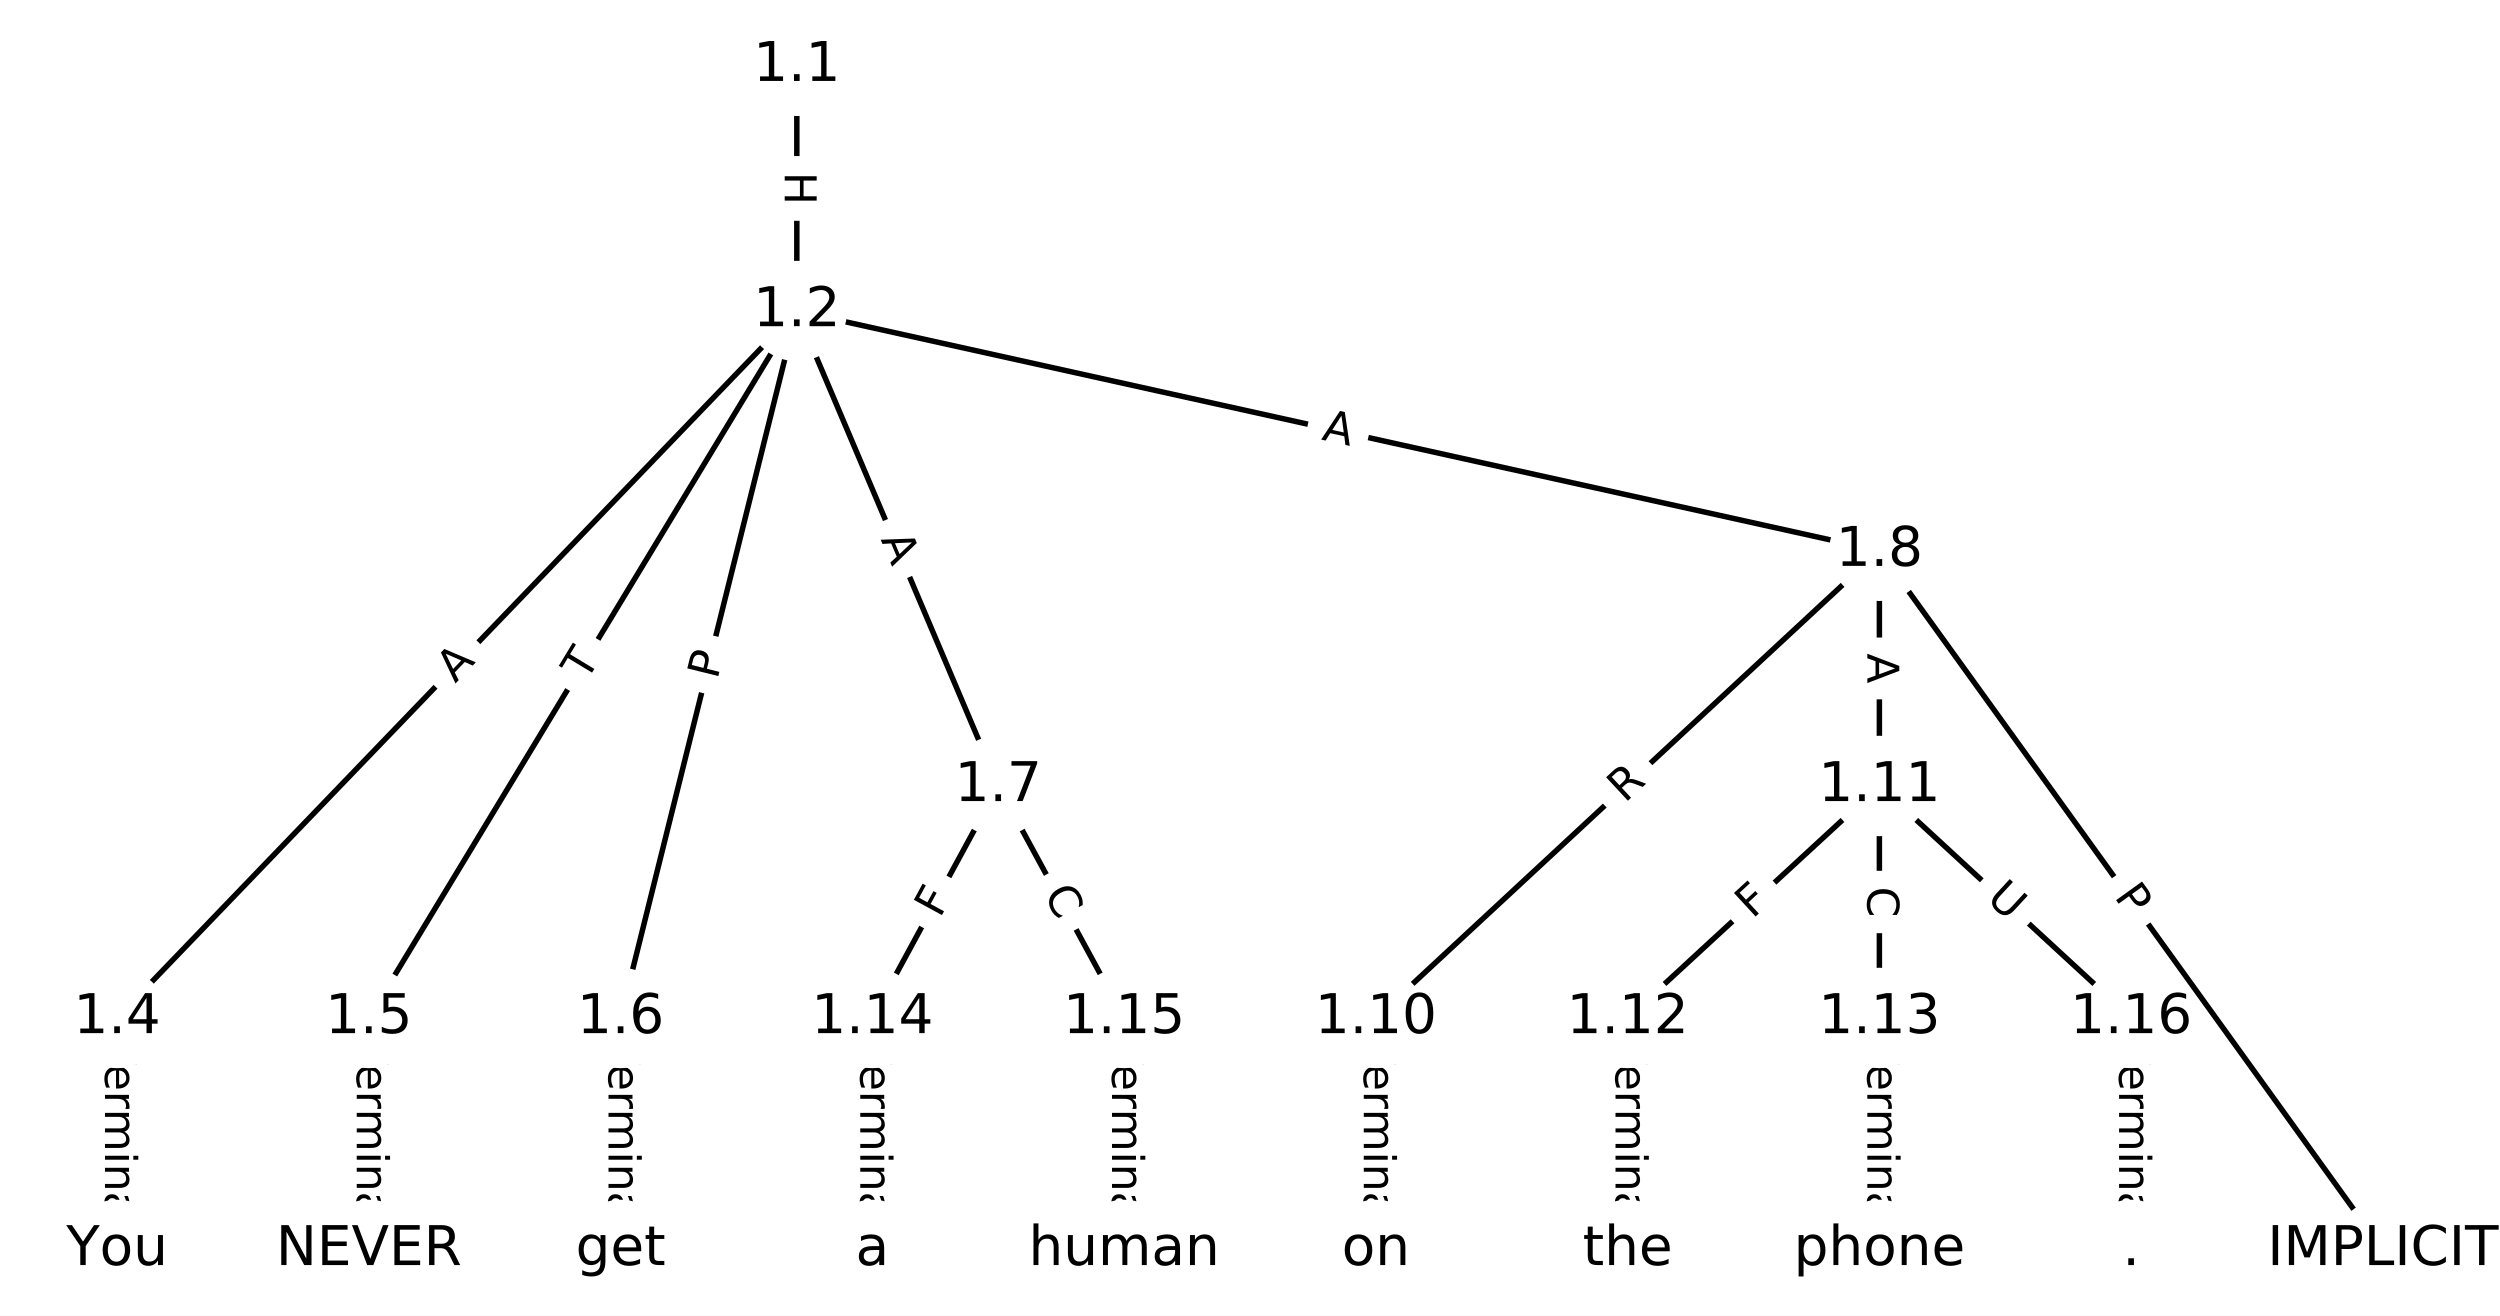
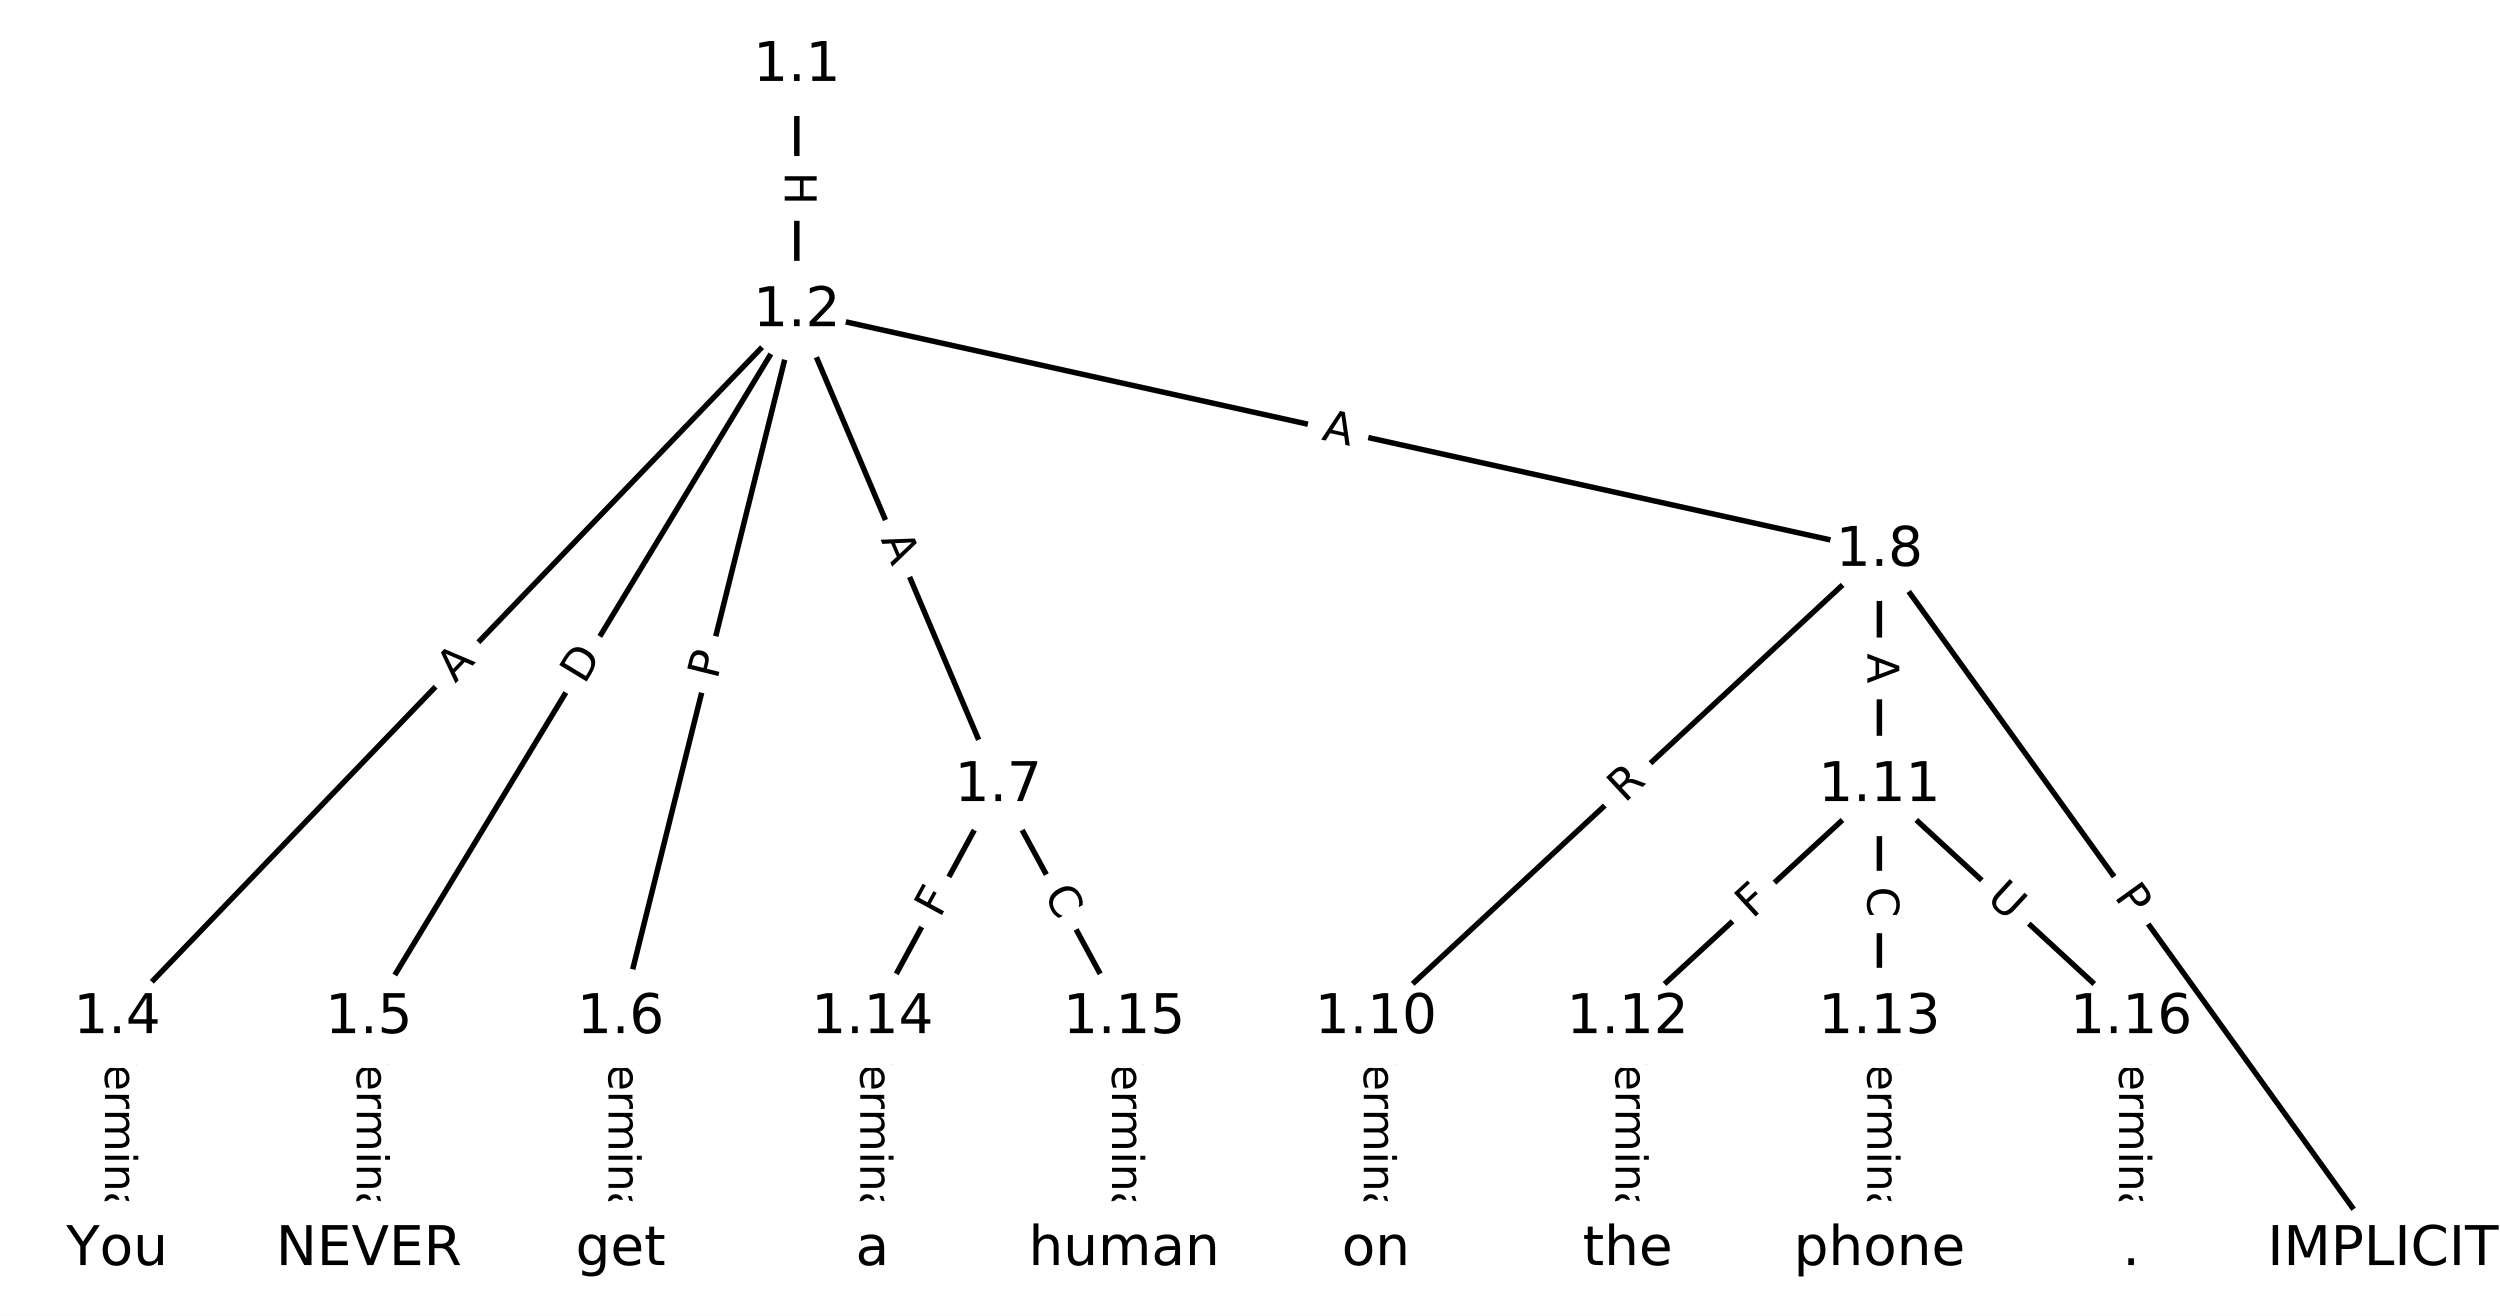
<svg xmlns="http://www.w3.org/2000/svg" xmlns:xlink="http://www.w3.org/1999/xlink" width="456pt" height="240pt" version="1.1" viewBox="0 0 456 240">
  <defs>
    <style type="text/css">*{stroke-linecap:butt;stroke-linejoin:round;}</style>
  </defs>
  <path d="m0 240h456v-240h-456z" fill="#fff" />
  <g fill="none" stroke="#000">
    <path d="m145.34 12.008v44.725" clip-path="url(#a)" />
    <path d="m145.34 56.733-123.99 128.94" clip-path="url(#a)" />
    <path d="m145.34 56.733-78.066 128.94" clip-path="url(#a)" />
    <path d="m145.34 56.733-32.145 128.94" clip-path="url(#a)" />
    <path d="m145.34 56.733 36.737 86.631" clip-path="url(#a)" />
    <path d="m145.34 56.733 197.46 43.728" clip-path="url(#a)" />
    <path d="m21.355 185.68v42.314" clip-path="url(#a)" />
    <path d="m67.276 185.68v42.314" clip-path="url(#a)" />
    <path d="m113.2 185.68v42.314" clip-path="url(#a)" />
    <path d="m182.08 143.36-22.961 42.314" clip-path="url(#a)" />
    <path d="m182.08 143.36 22.961 42.314" clip-path="url(#a)" />
    <path d="m342.8 100.46 91.842 127.53" clip-path="url(#a)" />
    <path d="m342.8 100.46-91.842 85.216" clip-path="url(#a)" />
    <path d="m342.8 100.46v42.902" clip-path="url(#a)" />
    <path d="m250.96 185.68v42.314" clip-path="url(#a)" />
    <path d="m342.8 143.36-45.921 42.314" clip-path="url(#a)" />
    <path d="m342.8 143.36v42.314" clip-path="url(#a)" />
    <path d="m342.8 143.36 45.921 42.314" clip-path="url(#a)" />
    <path d="m296.88 185.68v42.314" clip-path="url(#a)" />
    <path d="m342.8 185.68v42.314" clip-path="url(#a)" />
    <path d="m159.12 185.68v42.314" clip-path="url(#a)" />
    <path d="m205.04 185.68v42.314" clip-path="url(#a)" />
    <path d="m388.72 185.68v42.314" clip-path="url(#a)" />
  </g>
  <path d="m139.07 31.363v6.016q0 2.4 2.4 2.4h7.742q2.4 0 2.4-2.4v-6.016q0-2.4-2.4-2.4h-7.742q-2.4 0-2.4 2.4z" clip-path="url(#a)" fill="#fff" stroke="#fff" />
  <g clip-path="url(#a)">
    <defs>
      <path id="ah" d="m9.812 72.906h9.859v-29.891h35.844v29.891h9.859v-72.906h-9.859v34.719h-35.844v-34.719h-9.859z" />
    </defs>
    <g transform="translate(143.13 31.363) rotate(90) scale(.08 -.08)">
      <use xlink:href="#ah" />
    </g>
  </g>
  <path d="m85.973 127.52 3.793-3.945q1.663-1.73-0.067-3.393l-5.581-5.366q-1.73-1.663-3.393 0.067l-3.793 3.945q-1.663 1.73 0.067 3.393l5.581 5.366q1.73 1.663 3.393-0.067z" clip-path="url(#a)" fill="#fff" stroke="#fff" />
  <g clip-path="url(#a)">
    <defs>
      <path id="m" d="m34.188 63.188-13.391-36.281h26.812zm-5.578 9.719h11.188l27.781-72.906h-10.25l-6.641 18.703h-32.859l-6.641-18.703h-10.406z" />
    </defs>
    <g transform="translate(83.043 124.71) rotate(-46.123) scale(.08 -.08)">
      <use xlink:href="#m" />
    </g>
  </g>
-   <path d="m110.41 126.54 2.531-4.18q1.243-2.053-0.81-3.296l-6.623-4.01q-2.053-1.243-3.296 0.81l-2.531 4.18q-1.243 2.053 0.81 3.296l6.623 4.01q2.053 1.243 3.296-0.81z" clip-path="url(#a)" fill="#fff" stroke="#fff" />
-   <g clip-path="url(#a)">
-     <defs>
-       <path id="h" d="m-0.297 72.906h61.672v-8.312h-25.875v-64.594h-9.906v64.594h-25.891z" />
-     </defs>
-     <g transform="translate(106.93 124.44) rotate(-58.808) scale(.08 -.08)">
-       <use xlink:href="#h" />
+   <path d="m110.08 127.09 3.19-5.269q1.243-2.053-0.81-3.296l-6.623-4.01q-2.053-1.243-3.296 0.81l-3.19 5.269q-1.243 2.053 0.81 3.296l6.623 4.01q2.053 1.243 3.296-0.81z" clip-path="url(#a)" fill="#fff" stroke="#fff" />
+   <g clip-path="url(#a)">
+     <defs>
+       <path id="ai" d="m19.672 64.797v-56.688h11.922q15.094 0 22.094 6.828 7 6.844 7 21.594 0 14.641-7 21.453t-22.094 6.812zm-9.859 8.109h20.266q21.188 0 31.094-8.812 9.922-8.812 9.922-27.562 0-18.859-9.969-27.703-9.953-8.828-31.047-8.828h-20.266z" />
+     </defs>
+     <g transform="translate(106.6 124.98) rotate(-58.808) scale(.08 -.08)">
+       <use xlink:href="#ai" />
    </g>
  </g>
  <path d="m134.77 125.06 1.167-4.681q0.581-2.329-1.748-2.909l-7.513-1.873q-2.329-0.581-2.909 1.748l-1.167 4.681q-0.581 2.329 1.748 2.909l7.513 1.873q2.329 0.581 2.909-1.748z" clip-path="url(#a)" fill="#fff" stroke="#fff" />
  <g clip-path="url(#a)">
    <defs>
      <path id="n" d="m19.672 64.797v-27.391h12.406q6.891 0 10.641 3.562 3.766 3.562 3.766 10.156 0 6.547-3.766 10.109-3.75 3.562-10.641 3.562zm-9.859 8.109h22.266q12.266 0 18.531-5.547 6.281-5.547 6.281-16.234 0-10.797-6.281-16.312-6.266-5.516-18.531-5.516h-12.406v-29.297h-9.859z" />
    </defs>
    <g transform="translate(130.83 124.08) rotate(-76.002) scale(.08 -.08)">
      <use xlink:href="#n" />
    </g>
  </g>
  <path d="m156.87 99.978 2.136 5.038q0.937 2.209 3.147 1.273l7.128-3.023q2.209-0.937 1.273-3.147l-2.136-5.038q-0.937-2.209-3.147-1.273l-7.128 3.023q-2.209 0.937-1.273 3.147z" clip-path="url(#a)" fill="#fff" stroke="#fff" />
  <g clip-path="url(#a)">
    <g transform="translate(160.61 98.391) rotate(67.02) scale(.08 -.08)">
      <use xlink:href="#m" />
    </g>
  </g>
  <path d="m240.04 84.129 5.343 1.183q2.343 0.519 2.862-1.824l1.674-7.559q0.519-2.343-1.824-2.862l-5.343-1.183q-2.343-0.519-2.862 1.824l-1.674 7.559q-0.519 2.343 1.824 2.862z" clip-path="url(#a)" fill="#fff" stroke="#fff" />
  <g clip-path="url(#a)">
    <g transform="translate(240.92 80.161) rotate(12.487) scale(.08 -.08)">
      <use xlink:href="#m" />
    </g>
  </g>
  <path d="m15.084 189.19v35.285q0 2.4 2.4 2.4h7.742q2.4 0 2.4-2.4v-35.285q0-2.4-2.4-2.4h-7.742q-2.4 0-2.4 2.4z" clip-path="url(#a)" fill="#fff" stroke="#fff" />
  <g clip-path="url(#a)">
    <defs>
+       <path id="h" d="m-0.297 72.906h61.672v-8.312h-25.875v-64.594h-9.906v64.594h-25.891z" />
      <path id="f" d="m56.203 29.594v-4.391h-41.312q0.594-9.281 5.594-14.141t13.938-4.859q5.172 0 10.031 1.266t9.656 3.812v-8.5q-4.844-2.047-9.922-3.125t-10.297-1.078q-13.094 0-20.734 7.609-7.641 7.625-7.641 20.625 0 13.422 7.25 21.297 7.25 7.891 19.562 7.891 11.031 0 17.453-7.109 6.422-7.094 6.422-19.297zm-8.984 2.641q-0.094 7.359-4.125 11.75-4.031 4.406-10.672 4.406-7.516 0-12.031-4.25t-5.203-11.969z" />
      <path id="j" d="m41.109 46.297q-1.516 0.875-3.297 1.281-1.781 0.422-3.922 0.422-7.625 0-11.703-4.953t-4.078-14.234v-28.812h-9.031v54.688h9.031v-8.5q2.844 4.984 7.375 7.391 4.547 2.422 11.047 2.422 0.922 0 2.047-0.125 1.125-0.109 2.484-0.359z" />
      <path id="i" d="m52 44.188q3.375 6.062 8.062 8.938t11.031 2.875q8.547 0 13.188-5.984 4.641-5.969 4.641-17v-33.016h-9.031v32.719q0 7.859-2.797 11.656-2.781 3.812-8.484 3.812-6.984 0-11.047-4.641-4.047-4.625-4.047-12.641v-30.906h-9.031v32.719q0 7.906-2.781 11.688t-8.594 3.781q-6.891 0-10.953-4.656-4.047-4.656-4.047-12.625v-30.906h-9.031v54.688h9.031v-8.5q3.078 5.031 7.375 7.422t10.203 2.391q5.969 0 10.141-3.031 4.172-3.016 6.172-8.781z" />
      <path id="l" d="m9.422 54.688h8.984v-54.688h-8.984zm0 21.297h8.984v-11.391h-8.984z" />
      <path id="e" d="m54.891 33.016v-33.016h-8.984v32.719q0 7.766-3.031 11.609-3.031 3.859-9.078 3.859-7.281 0-11.484-4.641-4.203-4.625-4.203-12.641v-30.906h-9.031v54.688h9.031v-8.5q3.234 4.938 7.594 7.375 4.375 2.438 10.094 2.438 9.422 0 14.25-5.828 4.844-5.828 4.844-17.156z" />
      <path id="g" d="m34.281 27.484q-10.891 0-15.094-2.484t-4.203-8.5q0-4.781 3.156-7.594 3.156-2.797 8.562-2.797 7.484 0 12 5.297t4.516 14.078v2zm17.922 3.719v-31.203h-8.984v8.297q-3.078-4.969-7.672-7.344t-11.234-2.375q-8.391 0-13.359 4.719-4.953 4.719-4.953 12.625 0 9.219 6.172 13.906 6.188 4.688 18.438 4.688h12.609v0.891q0 6.203-4.078 9.594t-11.453 3.391q-4.688 0-9.141-1.125-4.438-1.125-8.531-3.375v8.312q4.922 1.906 9.562 2.844 4.641 0.953 9.031 0.953 11.875 0 17.734-6.156 5.859-6.141 5.859-18.641z" />
      <path id="k" d="m9.422 75.984h8.984v-75.984h-8.984z" />
    </defs>
    <g transform="translate(19.148 189.19) rotate(90) scale(.08 -.08)">
      <use xlink:href="#h" />
      <use x="60.818" xlink:href="#f" />
      <use x="122.342" xlink:href="#j" />
      <use x="163.439" xlink:href="#i" />
      <use x="260.852" xlink:href="#l" />
      <use x="288.635" xlink:href="#e" />
      <use x="352.014" xlink:href="#g" />
      <use x="413.293" xlink:href="#k" />
    </g>
  </g>
  <path d="m61.005 189.19v35.285q0 2.4 2.4 2.4h7.742q2.4 0 2.4-2.4v-35.285q0-2.4-2.4-2.4h-7.742q-2.4 0-2.4 2.4z" clip-path="url(#a)" fill="#fff" stroke="#fff" />
  <g clip-path="url(#a)">
    <g transform="translate(65.069 189.19) rotate(90) scale(.08 -.08)">
      <use xlink:href="#h" />
      <use x="60.818" xlink:href="#f" />
      <use x="122.342" xlink:href="#j" />
      <use x="163.439" xlink:href="#i" />
      <use x="260.852" xlink:href="#l" />
      <use x="288.635" xlink:href="#e" />
      <use x="352.014" xlink:href="#g" />
      <use x="413.293" xlink:href="#k" />
    </g>
  </g>
  <path d="m106.93 189.19v35.285q0 2.4 2.4 2.4h7.742q2.4 0 2.4-2.4v-35.285q0-2.4-2.4-2.4h-7.742q-2.4 0-2.4 2.4z" clip-path="url(#a)" fill="#fff" stroke="#fff" />
  <g clip-path="url(#a)">
    <g transform="translate(110.99 189.19) rotate(90) scale(.08 -.08)">
      <use xlink:href="#h" />
      <use x="60.818" xlink:href="#f" />
      <use x="122.342" xlink:href="#j" />
      <use x="163.439" xlink:href="#i" />
      <use x="260.852" xlink:href="#l" />
      <use x="288.635" xlink:href="#e" />
      <use x="352.014" xlink:href="#g" />
      <use x="413.293" xlink:href="#k" />
    </g>
  </g>
  <path d="m175.01 169.53 2.195-4.044q1.145-2.11-0.965-3.254l-6.805-3.693q-2.11-1.145-3.254 0.965l-2.195 4.044q-1.145 2.11 0.965 3.254l6.805 3.693q2.11 1.145 3.254-0.965z" clip-path="url(#a)" fill="#fff" stroke="#fff" />
  <g clip-path="url(#a)">
    <defs>
      <path id="t" d="m9.812 72.906h41.891v-8.312h-32.031v-21.484h28.906v-8.297h-28.906v-34.812h-9.859z" />
    </defs>
    <g transform="translate(171.44 167.6) rotate(-61.515) scale(.08 -.08)">
      <use xlink:href="#t" />
    </g>
  </g>
  <path d="m186.72 165.06 2.664 4.91q1.145 2.11 3.254 0.965l6.805-3.693q2.11-1.145 0.965-3.254l-2.664-4.91q-1.145-2.11-3.254-0.965l-6.805 3.693q-2.11 1.145-0.965 3.254z" clip-path="url(#a)" fill="#fff" stroke="#fff" />
  <g clip-path="url(#a)">
    <defs>
      <path id="p" d="m64.406 67.281v-10.391q-4.984 4.641-10.625 6.922-5.641 2.297-11.984 2.297-12.5 0-19.141-7.641t-6.641-22.094q0-14.406 6.641-22.047t19.141-7.641q6.344 0 11.984 2.297t10.625 6.938v-10.312q-5.172-3.516-10.969-5.281-5.781-1.75-12.219-1.75-16.562 0-26.094 10.125-9.516 10.141-9.516 27.672 0 17.578 9.516 27.703 9.531 10.141 26.094 10.141 6.531 0 12.312-1.734 5.797-1.734 10.875-5.203z" />
    </defs>
    <g transform="translate(190.29 163.12) rotate(61.515) scale(.08 -.08)">
      <use xlink:href="#p" />
    </g>
  </g>
  <path d="m382.23 165.93 2.819 3.914q1.403 1.948 3.35 0.545l6.283-4.525q1.948-1.403 0.545-3.35l-2.819-3.914q-1.403-1.948-3.35-0.545l-6.283 4.525q-1.948 1.403-0.545 3.35z" clip-path="url(#a)" fill="#fff" stroke="#fff" />
  <g clip-path="url(#a)">
    <g transform="translate(385.52 163.56) rotate(54.24) scale(.08 -.08)">
      <use xlink:href="#n" />
    </g>
  </g>
  <path d="m299.11 149.56 4.075-3.781q1.759-1.632 0.127-3.392l-5.266-5.676q-1.632-1.759-3.392-0.127l-4.075 3.781q-1.759 1.632-0.127 3.392l5.266 5.676q1.632 1.759 3.392 0.127z" clip-path="url(#a)" fill="#fff" stroke="#fff" />
  <g clip-path="url(#a)">
    <defs>
      <path id="s" d="m44.391 34.188q3.172-1.078 6.172-4.594t6.031-9.672l10.016-19.922h-10.609l-9.312 18.703q-3.625 7.328-7.016 9.719t-9.25 2.391h-10.75v-30.812h-9.859v72.906h22.266q12.5 0 18.656-5.234 6.156-5.219 6.156-15.766 0-6.891-3.203-11.438-3.203-4.531-9.297-6.281zm-24.719 30.609v-25.875h12.406q7.125 0 10.766 3.297t3.641 9.688-3.641 9.641-10.766 3.25z" />
    </defs>
    <g transform="translate(296.35 146.58) rotate(-42.857) scale(.08 -.08)">
      <use xlink:href="#s" />
    </g>
  </g>
  <path d="m336.53 119.18v5.473q0 2.4 2.4 2.4h7.742q2.4 0 2.4-2.4v-5.473q0-2.4-2.4-2.4h-7.742q-2.4 0-2.4 2.4z" clip-path="url(#a)" fill="#fff" stroke="#fff" />
  <g clip-path="url(#a)">
    <g transform="translate(340.6 119.18) rotate(90) scale(.08 -.08)">
      <use xlink:href="#m" />
    </g>
  </g>
  <path d="m244.69 189.19v35.285q0 2.4 2.4 2.4h7.742q2.4 0 2.4-2.4v-35.285q0-2.4-2.4-2.4h-7.742q-2.4 0-2.4 2.4z" clip-path="url(#a)" fill="#fff" stroke="#fff" />
  <g clip-path="url(#a)">
    <g transform="translate(248.75 189.19) rotate(90) scale(.08 -.08)">
      <use xlink:href="#h" />
      <use x="60.818" xlink:href="#f" />
      <use x="122.342" xlink:href="#j" />
      <use x="163.439" xlink:href="#i" />
      <use x="260.852" xlink:href="#l" />
      <use x="288.635" xlink:href="#e" />
      <use x="352.014" xlink:href="#g" />
      <use x="413.293" xlink:href="#k" />
    </g>
  </g>
  <path d="m322.4 170.69 3.384-3.118q1.765-1.626 0.139-3.391l-5.247-5.694q-1.626-1.765-3.391-0.139l-3.384 3.118q-1.765 1.626-0.139 3.391l5.247 5.694q1.626 1.765 3.391 0.139z" clip-path="url(#a)" fill="#fff" stroke="#fff" />
  <g clip-path="url(#a)">
    <g transform="translate(319.65 167.7) rotate(-42.659) scale(.08 -.08)">
      <use xlink:href="#t" />
    </g>
  </g>
  <path d="m336.53 161.73v5.586q0 2.4 2.4 2.4h7.742q2.4 0 2.4-2.4v-5.586q0-2.4-2.4-2.4h-7.742q-2.4 0-2.4 2.4z" clip-path="url(#a)" fill="#fff" stroke="#fff" />
  <g clip-path="url(#a)">
    <g transform="translate(340.6 161.73) rotate(90) scale(.08 -.08)">
      <use xlink:href="#p" />
    </g>
  </g>
  <path d="m359.36 167.15 4.306 3.967q1.765 1.626 3.391-0.139l5.247-5.694q1.626-1.765-0.139-3.391l-4.306-3.967q-1.765-1.626-3.391 0.139l-5.247 5.694q-1.626 1.765 0.139 3.391z" clip-path="url(#a)" fill="#fff" stroke="#fff" />
  <g clip-path="url(#a)">
    <defs>
      <path id="ad" d="m8.688 72.906h9.922v-44.297q0-11.719 4.234-16.875 4.25-5.141 13.781-5.141 9.469 0 13.719 5.141 4.25 5.156 4.25 16.875v44.297h9.906v-45.516q0-14.25-7.062-21.531-7.047-7.281-20.812-7.281-13.828 0-20.891 7.281-7.047 7.281-7.047 21.531z" />
    </defs>
    <g transform="translate(362.11 164.16) rotate(42.659) scale(.08 -.08)">
      <use xlink:href="#ad" />
    </g>
  </g>
  <path d="m290.61 189.19v35.285q0 2.4 2.4 2.4h7.742q2.4 0 2.4-2.4v-35.285q0-2.4-2.4-2.4h-7.742q-2.4 0-2.4 2.4z" clip-path="url(#a)" fill="#fff" stroke="#fff" />
  <g clip-path="url(#a)">
    <g transform="translate(294.67 189.19) rotate(90) scale(.08 -.08)">
      <use xlink:href="#h" />
      <use x="60.818" xlink:href="#f" />
      <use x="122.342" xlink:href="#j" />
      <use x="163.439" xlink:href="#i" />
      <use x="260.852" xlink:href="#l" />
      <use x="288.635" xlink:href="#e" />
      <use x="352.014" xlink:href="#g" />
      <use x="413.293" xlink:href="#k" />
    </g>
  </g>
  <path d="m336.53 189.19v35.285q0 2.4 2.4 2.4h7.742q2.4 0 2.4-2.4v-35.285q0-2.4-2.4-2.4h-7.742q-2.4 0-2.4 2.4z" clip-path="url(#a)" fill="#fff" stroke="#fff" />
  <g clip-path="url(#a)">
    <g transform="translate(340.6 189.19) rotate(90) scale(.08 -.08)">
      <use xlink:href="#h" />
      <use x="60.818" xlink:href="#f" />
      <use x="122.342" xlink:href="#j" />
      <use x="163.439" xlink:href="#i" />
      <use x="260.852" xlink:href="#l" />
      <use x="288.635" xlink:href="#e" />
      <use x="352.014" xlink:href="#g" />
      <use x="413.293" xlink:href="#k" />
    </g>
  </g>
  <path d="m152.85 189.19v35.285q0 2.4 2.4 2.4h7.742q2.4 0 2.4-2.4v-35.285q0-2.4-2.4-2.4h-7.742q-2.4 0-2.4 2.4z" clip-path="url(#a)" fill="#fff" stroke="#fff" />
  <g clip-path="url(#a)">
    <g transform="translate(156.91 189.19) rotate(90) scale(.08 -.08)">
      <use xlink:href="#h" />
      <use x="60.818" xlink:href="#f" />
      <use x="122.342" xlink:href="#j" />
      <use x="163.439" xlink:href="#i" />
      <use x="260.852" xlink:href="#l" />
      <use x="288.635" xlink:href="#e" />
      <use x="352.014" xlink:href="#g" />
      <use x="413.293" xlink:href="#k" />
    </g>
  </g>
  <path d="m198.77 189.19v35.285q0 2.4 2.4 2.4h7.742q2.4 0 2.4-2.4v-35.285q0-2.4-2.4-2.4h-7.742q-2.4 0-2.4 2.4z" clip-path="url(#a)" fill="#fff" stroke="#fff" />
  <g clip-path="url(#a)">
    <g transform="translate(202.83 189.19) rotate(90) scale(.08 -.08)">
      <use xlink:href="#h" />
      <use x="60.818" xlink:href="#f" />
      <use x="122.342" xlink:href="#j" />
      <use x="163.439" xlink:href="#i" />
      <use x="260.852" xlink:href="#l" />
      <use x="288.635" xlink:href="#e" />
      <use x="352.014" xlink:href="#g" />
      <use x="413.293" xlink:href="#k" />
    </g>
  </g>
  <path d="m382.45 189.19v35.285q0 2.4 2.4 2.4h7.742q2.4 0 2.4-2.4v-35.285q0-2.4-2.4-2.4h-7.742q-2.4 0-2.4 2.4z" clip-path="url(#a)" fill="#fff" stroke="#fff" />
  <g clip-path="url(#a)">
    <g transform="translate(386.52 189.19) rotate(90) scale(.08 -.08)">
      <use xlink:href="#h" />
      <use x="60.818" xlink:href="#f" />
      <use x="122.342" xlink:href="#j" />
      <use x="163.439" xlink:href="#i" />
      <use x="260.852" xlink:href="#l" />
      <use x="288.635" xlink:href="#e" />
      <use x="352.014" xlink:href="#g" />
      <use x="413.293" xlink:href="#k" />
    </g>
  </g>
  <defs>
    <path id="b" d="m0 8.66c2.297 0 4.5-0.912 6.124-2.537 1.624-1.624 2.537-3.827 2.537-6.124s-0.912-4.5-2.537-6.124c-1.624-1.624-3.827-2.537-6.124-2.537s-4.5 0.912-6.124 2.537c-1.624 1.624-2.537 3.827-2.537 6.124s0.912 4.5 2.537 6.124c1.624 1.624 3.827 2.537 6.124 2.537z" />
  </defs>
  <g clip-path="url(#a)">
    <use x="21.355" y="227.992" fill="#ffffff" stroke="#ffffff" xlink:href="#b" />
  </g>
  <g clip-path="url(#a)">
    <use x="67.276" y="227.992" fill="#ffffff" stroke="#ffffff" xlink:href="#b" />
  </g>
  <g clip-path="url(#a)">
    <use x="113.197" y="227.992" fill="#ffffff" stroke="#ffffff" xlink:href="#b" />
  </g>
  <g clip-path="url(#a)">
    <use x="159.118" y="227.992" fill="#ffffff" stroke="#ffffff" xlink:href="#b" />
  </g>
  <g clip-path="url(#a)">
    <use x="205.039" y="227.992" fill="#ffffff" stroke="#ffffff" xlink:href="#b" />
  </g>
  <g clip-path="url(#a)">
    <use x="250.961" y="227.992" fill="#ffffff" stroke="#ffffff" xlink:href="#b" />
  </g>
  <g clip-path="url(#a)">
    <use x="296.882" y="227.992" fill="#ffffff" stroke="#ffffff" xlink:href="#b" />
  </g>
  <g clip-path="url(#a)">
    <use x="342.803" y="227.992" fill="#ffffff" stroke="#ffffff" xlink:href="#b" />
  </g>
  <g clip-path="url(#a)">
    <use x="388.724" y="227.992" fill="#ffffff" stroke="#ffffff" xlink:href="#b" />
  </g>
  <g clip-path="url(#a)">
    <use x="145.342" y="12.008" fill="#ffffff" stroke="#ffffff" xlink:href="#b" />
  </g>
  <g clip-path="url(#a)">
    <use x="145.342" y="56.733" fill="#ffffff" stroke="#ffffff" xlink:href="#b" />
  </g>
  <g clip-path="url(#a)">
    <use x="21.355" y="185.678" fill="#ffffff" stroke="#ffffff" xlink:href="#b" />
  </g>
  <g clip-path="url(#a)">
    <use x="67.276" y="185.678" fill="#ffffff" stroke="#ffffff" xlink:href="#b" />
  </g>
  <g clip-path="url(#a)">
    <use x="113.197" y="185.678" fill="#ffffff" stroke="#ffffff" xlink:href="#b" />
  </g>
  <g clip-path="url(#a)">
    <use x="182.079" y="143.364" fill="#ffffff" stroke="#ffffff" xlink:href="#b" />
  </g>
  <g clip-path="url(#a)">
    <use x="342.803" y="100.462" fill="#ffffff" stroke="#ffffff" xlink:href="#b" />
  </g>
  <g clip-path="url(#a)">
    <use x="434.645" y="227.992" fill="#ffffff" stroke="#ffffff" xlink:href="#b" />
  </g>
  <g clip-path="url(#a)">
    <use x="250.961" y="185.678" fill="#ffffff" stroke="#ffffff" xlink:href="#b" />
  </g>
  <g clip-path="url(#a)">
    <use x="342.803" y="143.364" fill="#ffffff" stroke="#ffffff" xlink:href="#b" />
  </g>
  <g clip-path="url(#a)">
    <use x="296.882" y="185.678" fill="#ffffff" stroke="#ffffff" xlink:href="#b" />
  </g>
  <g clip-path="url(#a)">
    <use x="342.803" y="185.678" fill="#ffffff" stroke="#ffffff" xlink:href="#b" />
  </g>
  <g clip-path="url(#a)">
    <use x="159.118" y="185.678" fill="#ffffff" stroke="#ffffff" xlink:href="#b" />
  </g>
  <g clip-path="url(#a)">
    <use x="205.039" y="185.678" fill="#ffffff" stroke="#ffffff" xlink:href="#b" />
  </g>
  <g clip-path="url(#a)">
    <use x="388.724" y="185.678" fill="#ffffff" stroke="#ffffff" xlink:href="#b" />
  </g>
  <g clip-path="url(#a)">
    <defs>
      <path id="ab" d="m-0.203 72.906h10.609l20.203-29.984 20.078 29.984h10.594l-25.781-38.188v-34.719h-9.906v34.719z" />
      <path id="q" d="m30.609 48.391q-7.219 0-11.422-5.641t-4.203-15.453 4.172-15.453q4.188-5.641 11.453-5.641 7.188 0 11.375 5.656 4.203 5.672 4.203 15.438 0 9.719-4.203 15.406-4.188 5.688-11.375 5.688zm0 7.609q11.719 0 18.406-7.625 6.703-7.609 6.703-21.078 0-13.422-6.703-21.078-6.688-7.641-18.406-7.641-11.766 0-18.438 7.641-6.656 7.656-6.656 21.078 0 13.469 6.656 21.078 6.672 7.625 18.438 7.625z" />
      <path id="z" d="m8.5 21.578v33.109h8.984v-32.766q0-7.766 3.016-11.656 3.031-3.875 9.094-3.875 7.266 0 11.484 4.641 4.234 4.641 4.234 12.656v31h8.984v-54.688h-8.984v8.406q-3.266-4.984-7.594-7.406-4.312-2.422-10.031-2.422-9.422 0-14.312 5.859-4.875 5.859-4.875 17.141z" />
    </defs>
    <g transform="translate(12.083 230.75) scale(.1 -.1)">
      <use xlink:href="#ab" />
      <use x="60.881" xlink:href="#q" />
      <use x="122.062" xlink:href="#z" />
    </g>
  </g>
  <g clip-path="url(#a)">
    <defs>
      <path id="ae" d="m9.812 72.906h13.281l32.328-60.984v60.984h9.562v-72.906h-13.281l-32.312 60.984v-60.984h-9.578z" />
      <path id="u" d="m9.812 72.906h46.094v-8.312h-36.234v-21.578h34.719v-8.297h-34.719v-26.422h37.109v-8.297h-46.969z" />
      <path id="ac" d="m28.609 0-27.828 72.906h10.297l23.109-61.375 23.141 61.375h10.25l-27.781-72.906z" />
    </defs>
    <g transform="translate(50.322 230.75) scale(.1 -.1)">
      <use xlink:href="#ae" />
      <use x="74.805" xlink:href="#u" />
      <use x="137.988" xlink:href="#ac" />
      <use x="206.396" xlink:href="#u" />
      <use x="269.58" xlink:href="#s" />
    </g>
  </g>
  <g clip-path="url(#a)">
    <defs>
-       <path id="an" d="m45.406 27.984q0 9.766-4.031 15.125-4.016 5.375-11.297 5.375-7.219 0-11.25-5.375-4.031-5.359-4.031-15.125 0-9.719 4.031-15.094t11.25-5.375q7.281 0 11.297 5.375 4.031 5.375 4.031 15.094zm8.984-21.203q0-13.953-6.203-20.766-6.188-6.812-18.984-6.812-4.734 0-8.938 0.703t-8.156 2.172v8.734q3.953-2.141 7.812-3.156 3.859-1.031 7.859-1.031 8.844 0 13.234 4.609t4.391 13.938v4.453q-2.781-4.844-7.125-7.234t-10.406-2.391q-10.047 0-16.203 7.656-6.156 7.672-6.156 20.328 0 12.688 6.156 20.344 6.156 7.672 16.203 7.672 6.062 0 10.406-2.391t7.125-7.219v8.297h8.984z" />
+       <path id="ao" d="m45.406 27.984q0 9.766-4.031 15.125-4.016 5.375-11.297 5.375-7.219 0-11.25-5.375-4.031-5.359-4.031-15.125 0-9.719 4.031-15.094t11.25-5.375q7.281 0 11.297 5.375 4.031 5.375 4.031 15.094zm8.984-21.203q0-13.953-6.203-20.766-6.188-6.812-18.984-6.812-4.734 0-8.938 0.703t-8.156 2.172v8.734q3.953-2.141 7.812-3.156 3.859-1.031 7.859-1.031 8.844 0 13.234 4.609t4.391 13.938v4.453q-2.781-4.844-7.125-7.234t-10.406-2.391q-10.047 0-16.203 7.656-6.156 7.672-6.156 20.328 0 12.688 6.156 20.344 6.156 7.672 16.203 7.672 6.062 0 10.406-2.391t7.125-7.219v8.297h8.984z" />
      <path id="aa" d="m18.312 70.219v-15.531h18.5v-6.984h-18.5v-29.688q0-6.688 1.828-8.594t7.453-1.906h9.219v-7.516h-9.219q-10.406 0-14.359 3.875-3.953 3.891-3.953 14.141v29.688h-6.594v6.984h6.594v15.531z" />
    </defs>
    <g transform="translate(104.99 230.75) scale(.1 -.1)">
-       <use xlink:href="#an" />
+       <use xlink:href="#ao" />
      <use x="63.477" xlink:href="#f" />
      <use x="125" xlink:href="#aa" />
    </g>
  </g>
  <g clip-path="url(#a)">
    <g transform="translate(156.05 230.75) scale(.1 -.1)">
      <use xlink:href="#g" />
    </g>
  </g>
  <g clip-path="url(#a)">
    <defs>
      <path id="r" d="m54.891 33.016v-33.016h-8.984v32.719q0 7.766-3.031 11.609-3.031 3.859-9.078 3.859-7.281 0-11.484-4.641-4.203-4.625-4.203-12.641v-30.906h-9.031v75.984h9.031v-29.797q3.234 4.938 7.594 7.375 4.375 2.438 10.094 2.438 9.422 0 14.25-5.828 4.844-5.828 4.844-17.156z" />
    </defs>
    <g transform="translate(187.6 230.75) scale(.1 -.1)">
      <use xlink:href="#r" />
      <use x="63.379" xlink:href="#z" />
      <use x="126.758" xlink:href="#i" />
      <use x="224.17" xlink:href="#g" />
      <use x="285.449" xlink:href="#e" />
    </g>
  </g>
  <g clip-path="url(#a)">
    <g transform="translate(244.73 230.75) scale(.1 -.1)">
      <use xlink:href="#q" />
      <use x="61.182" xlink:href="#e" />
    </g>
  </g>
  <g clip-path="url(#a)">
    <g transform="translate(288.68 230.75) scale(.1 -.1)">
      <use xlink:href="#aa" />
      <use x="39.209" xlink:href="#r" />
      <use x="102.588" xlink:href="#f" />
    </g>
  </g>
  <g clip-path="url(#a)">
    <defs>
-       <path id="am" d="m18.109 8.203v-29h-9.031v75.484h9.031v-8.297q2.844 4.875 7.156 7.234 4.328 2.375 10.328 2.375 9.969 0 16.188-7.906 6.234-7.906 6.234-20.797t-6.234-20.812q-6.219-7.906-16.188-7.906-6 0-10.328 2.375-4.312 2.375-7.156 7.25zm30.578 19.094q0 9.906-4.078 15.547t-11.203 5.641q-7.141 0-11.219-5.641t-4.078-15.547 4.078-15.547 11.219-5.641q7.125 0 11.203 5.641t4.078 15.547z" />
+       <path id="an" d="m18.109 8.203v-29h-9.031v75.484h9.031v-8.297q2.844 4.875 7.156 7.234 4.328 2.375 10.328 2.375 9.969 0 16.188-7.906 6.234-7.906 6.234-20.797t-6.234-20.812q-6.219-7.906-16.188-7.906-6 0-10.328 2.375-4.312 2.375-7.156 7.25zm30.578 19.094q0 9.906-4.078 15.547t-11.203 5.641q-7.141 0-11.219-5.641t-4.078-15.547 4.078-15.547 11.219-5.641q7.125 0 11.203 5.641t4.078 15.547z" />
    </defs>
    <g transform="translate(327.16 230.75) scale(.1 -.1)">
-       <use xlink:href="#am" />
+       <use xlink:href="#an" />
      <use x="63.477" xlink:href="#r" />
      <use x="126.855" xlink:href="#q" />
      <use x="188.037" xlink:href="#e" />
      <use x="251.416" xlink:href="#f" />
    </g>
  </g>
  <g clip-path="url(#a)">
    <defs>
      <path id="d" d="m10.688 12.406h10.312v-12.406h-10.312z" />
    </defs>
    <g transform="translate(387.13 230.75) scale(.1 -.1)">
      <use xlink:href="#d" />
    </g>
  </g>
  <g clip-path="url(#a)">
    <defs>
      <path id="c" d="m12.406 8.297h16.109v55.625l-17.531-3.516v8.984l17.438 3.516h9.859v-64.609h16.109v-8.297h-41.984z" />
    </defs>
    <g transform="translate(137.39 14.768) scale(.1 -.1)">
      <use xlink:href="#c" />
      <use x="63.623" xlink:href="#d" />
      <use x="95.41" xlink:href="#c" />
    </g>
  </g>
  <g clip-path="url(#a)">
    <defs>
      <path id="y" d="m19.188 8.297h34.422v-8.297h-46.281v8.297q5.609 5.812 15.297 15.594 9.703 9.797 12.188 12.641 4.734 5.312 6.609 9 1.891 3.688 1.891 7.25 0 5.812-4.078 9.469-4.078 3.672-10.625 3.672-4.641 0-9.797-1.609-5.141-1.609-11-4.891v9.969q5.953 2.391 11.125 3.609 5.188 1.219 9.484 1.219 11.328 0 18.062-5.672 6.734-5.656 6.734-15.125 0-4.5-1.688-8.531-1.672-4.016-6.125-9.484-1.219-1.422-7.766-8.188-6.531-6.766-18.453-18.922z" />
    </defs>
    <g transform="translate(137.39 59.493) scale(.1 -.1)">
      <use xlink:href="#c" />
      <use x="63.623" xlink:href="#d" />
      <use x="95.41" xlink:href="#y" />
    </g>
  </g>
  <g clip-path="url(#a)">
    <defs>
      <path id="x" d="m37.797 64.312-24.906-38.922h24.906zm-2.594 8.594h12.406v-47.516h10.406v-8.203h-10.406v-17.188h-9.812v17.188h-32.906v9.516z" />
    </defs>
    <g transform="translate(13.404 188.44) scale(.1 -.1)">
      <use xlink:href="#c" />
      <use x="63.623" xlink:href="#d" />
      <use x="95.41" xlink:href="#x" />
    </g>
  </g>
  <g clip-path="url(#a)">
    <defs>
      <path id="w" d="m10.797 72.906h38.719v-8.312h-29.688v-17.859q2.141 0.734 4.281 1.094 2.156 0.359 4.312 0.359 12.203 0 19.328-6.688 7.141-6.688 7.141-18.109 0-11.766-7.328-18.297-7.328-6.516-20.656-6.516-4.594 0-9.359 0.781-4.75 0.781-9.828 2.344v9.922q4.391-2.391 9.078-3.562t9.906-1.172q8.453 0 13.375 4.438 4.938 4.438 4.938 12.062 0 7.609-4.938 12.047-4.922 4.453-13.375 4.453-3.953 0-7.891-0.875-3.922-0.875-8.016-2.734z" />
    </defs>
    <g transform="translate(59.325 188.44) scale(.1 -.1)">
      <use xlink:href="#c" />
      <use x="63.623" xlink:href="#d" />
      <use x="95.41" xlink:href="#w" />
    </g>
  </g>
  <g clip-path="url(#a)">
    <defs>
      <path id="v" d="m33.016 40.375q-6.641 0-10.531-4.547-3.875-4.531-3.875-12.438 0-7.859 3.875-12.438 3.891-4.562 10.531-4.562t10.516 4.562q3.875 4.578 3.875 12.438 0 7.906-3.875 12.438-3.875 4.547-10.516 4.547zm19.578 30.922v-8.984q-3.719 1.75-7.5 2.672-3.781 0.938-7.5 0.938-9.766 0-14.922-6.594-5.141-6.594-5.875-19.922 2.875 4.25 7.219 6.516 4.359 2.266 9.578 2.266 10.984 0 17.359-6.672 6.375-6.656 6.375-18.125 0-11.234-6.641-18.031-6.641-6.781-17.672-6.781-12.656 0-19.344 9.688-6.688 9.703-6.688 28.109 0 17.281 8.203 27.562t22.016 10.281q3.719 0 7.5-0.734t7.891-2.188z" />
    </defs>
    <g transform="translate(105.25 188.44) scale(.1 -.1)">
      <use xlink:href="#c" />
      <use x="63.623" xlink:href="#d" />
      <use x="95.41" xlink:href="#v" />
    </g>
  </g>
  <g clip-path="url(#a)">
    <defs>
-       <path id="aj" d="m8.203 72.906h46.875v-4.203l-26.469-68.703h-10.297l24.906 64.594h-35.016z" />
+       <path id="ak" d="m8.203 72.906h46.875v-4.203l-26.469-68.703h-10.297l24.906 64.594h-35.016z" />
    </defs>
    <g transform="translate(174.13 146.12) scale(.1 -.1)">
      <use xlink:href="#c" />
      <use x="63.623" xlink:href="#d" />
+       <use x="95.41" xlink:href="#ak" />
+     </g>
+   </g>
+   <g clip-path="url(#a)">
+     <defs>
+       <path id="aj" d="m31.781 34.625q-7.031 0-11.062-3.766-4.016-3.766-4.016-10.344 0-6.594 4.016-10.359 4.031-3.766 11.062-3.766t11.078 3.781q4.062 3.797 4.062 10.344 0 6.578-4.031 10.344-4.016 3.766-11.109 3.766zm-9.859 4.188q-6.344 1.562-9.891 5.906-3.531 4.359-3.531 10.609 0 8.734 6.219 13.812 6.234 5.078 17.062 5.078 10.891 0 17.094-5.078t6.203-13.812q0-6.25-3.547-10.609-3.531-4.344-9.828-5.906 7.125-1.656 11.094-6.5 3.984-4.828 3.984-11.797 0-10.609-6.469-16.281-6.469-5.656-18.531-5.656-12.047 0-18.531 5.656-6.469 5.672-6.469 16.281 0 6.969 4 11.797 4.016 4.844 11.141 6.5zm-3.609 15.578q0-5.656 3.531-8.828 3.547-3.172 9.938-3.172 6.359 0 9.938 3.172 3.594 3.172 3.594 8.828 0 5.672-3.594 8.844-3.578 3.172-9.938 3.172-6.391 0-9.938-3.172-3.531-3.172-3.531-8.844z" />
+     </defs>
+     <g transform="translate(334.85 103.22) scale(.1 -.1)">
+       <use xlink:href="#c" />
+       <use x="63.623" xlink:href="#d" />
      <use x="95.41" xlink:href="#aj" />
-     </g>
-   </g>
-   <g clip-path="url(#a)">
-     <defs>
-       <path id="ai" d="m31.781 34.625q-7.031 0-11.062-3.766-4.016-3.766-4.016-10.344 0-6.594 4.016-10.359 4.031-3.766 11.062-3.766t11.078 3.781q4.062 3.797 4.062 10.344 0 6.578-4.031 10.344-4.016 3.766-11.109 3.766zm-9.859 4.188q-6.344 1.562-9.891 5.906-3.531 4.359-3.531 10.609 0 8.734 6.219 13.812 6.234 5.078 17.062 5.078 10.891 0 17.094-5.078t6.203-13.812q0-6.25-3.547-10.609-3.531-4.344-9.828-5.906 7.125-1.656 11.094-6.5 3.984-4.828 3.984-11.797 0-10.609-6.469-16.281-6.469-5.656-18.531-5.656-12.047 0-18.531 5.656-6.469 5.672-6.469 16.281 0 6.969 4 11.797 4.016 4.844 11.141 6.5zm-3.609 15.578q0-5.656 3.531-8.828 3.547-3.172 9.938-3.172 6.359 0 9.938 3.172 3.594 3.172 3.594 8.828 0 5.672-3.594 8.844-3.578 3.172-9.938 3.172-6.391 0-9.938-3.172-3.531-3.172-3.531-8.844z" />
-     </defs>
-     <g transform="translate(334.85 103.22) scale(.1 -.1)">
-       <use xlink:href="#c" />
-       <use x="63.623" xlink:href="#d" />
-       <use x="95.41" xlink:href="#ai" />
    </g>
  </g>
  <g clip-path="url(#a)">
    <defs>
      <path id="o" d="m9.812 72.906h9.859v-72.906h-9.859z" />
      <path id="af" d="m9.812 72.906h14.703l18.594-49.609 18.703 49.609h14.703v-72.906h-9.625v64.016l-18.797-50h-9.906l-18.797 50v-64.016h-9.578z" />
      <path id="ag" d="m9.812 72.906h9.859v-64.609h35.5v-8.297h-45.359z" />
    </defs>
    <g transform="translate(413.56 230.75) scale(.1 -.1)">
      <use xlink:href="#o" />
      <use x="29.492" xlink:href="#af" />
      <use x="115.771" xlink:href="#n" />
      <use x="176.074" xlink:href="#ag" />
      <use x="231.787" xlink:href="#o" />
      <use x="261.279" xlink:href="#p" />
      <use x="331.104" xlink:href="#o" />
      <use x="360.596" xlink:href="#h" />
    </g>
  </g>
  <g clip-path="url(#a)">
    <defs>
-       <path id="al" d="m31.781 66.406q-7.609 0-11.453-7.5-3.828-7.484-3.828-22.531 0-14.984 3.828-22.484 3.844-7.5 11.453-7.5 7.672 0 11.5 7.5 3.844 7.5 3.844 22.484 0 15.047-3.844 22.531-3.828 7.5-11.5 7.5zm0 7.812q12.266 0 18.734-9.703 6.469-9.688 6.469-28.141 0-18.406-6.469-28.109-6.469-9.688-18.734-9.688-12.25 0-18.719 9.688-6.469 9.703-6.469 28.109 0 18.453 6.469 28.141 6.469 9.703 18.719 9.703z" />
+       <path id="am" d="m31.781 66.406q-7.609 0-11.453-7.5-3.828-7.484-3.828-22.531 0-14.984 3.828-22.484 3.844-7.5 11.453-7.5 7.672 0 11.5 7.5 3.844 7.5 3.844 22.484 0 15.047-3.844 22.531-3.828 7.5-11.5 7.5zm0 7.812q12.266 0 18.734-9.703 6.469-9.688 6.469-28.141 0-18.406-6.469-28.109-6.469-9.688-18.734-9.688-12.25 0-18.719 9.688-6.469 9.703-6.469 28.109 0 18.453 6.469 28.141 6.469 9.703 18.719 9.703z" />
    </defs>
    <g transform="translate(239.83 188.44) scale(.1 -.1)">
      <use xlink:href="#c" />
      <use x="63.623" xlink:href="#d" />
      <use x="95.41" xlink:href="#c" />
+       <use x="159.033" xlink:href="#am" />
+     </g>
+   </g>
+   <g clip-path="url(#a)">
+     <g transform="translate(331.67 146.12) scale(.1 -.1)">
+       <use xlink:href="#c" />
+       <use x="63.623" xlink:href="#d" />
+       <use x="95.41" xlink:href="#c" />
+       <use x="159.033" xlink:href="#c" />
+     </g>
+   </g>
+   <g clip-path="url(#a)">
+     <g transform="translate(285.75 188.44) scale(.1 -.1)">
+       <use xlink:href="#c" />
+       <use x="63.623" xlink:href="#d" />
+       <use x="95.41" xlink:href="#c" />
+       <use x="159.033" xlink:href="#y" />
+     </g>
+   </g>
+   <g clip-path="url(#a)">
+     <defs>
+       <path id="al" d="m40.578 39.312q7.078-1.516 11.047-6.312 3.984-4.781 3.984-11.812 0-10.781-7.422-16.703-7.422-5.906-21.094-5.906-4.578 0-9.438 0.906t-10.031 2.719v9.516q4.094-2.391 8.969-3.609 4.891-1.219 10.219-1.219 9.266 0 14.125 3.656t4.859 10.641q0 6.453-4.516 10.078-4.516 3.641-12.562 3.641h-8.5v8.109h8.891q7.266 0 11.125 2.906t3.859 8.375q0 5.609-3.984 8.609-3.969 3.016-11.391 3.016-4.062 0-8.703-0.891-4.641-0.875-10.203-2.719v8.781q5.625 1.562 10.531 2.344t9.25 0.781q11.234 0 17.766-5.109 6.547-5.094 6.547-13.781 0-6.062-3.469-10.234t-9.859-5.781z" />
+     </defs>
+     <g transform="translate(331.67 188.44) scale(.1 -.1)">
+       <use xlink:href="#c" />
+       <use x="63.623" xlink:href="#d" />
+       <use x="95.41" xlink:href="#c" />
      <use x="159.033" xlink:href="#al" />
-     </g>
-   </g>
-   <g clip-path="url(#a)">
-     <g transform="translate(331.67 146.12) scale(.1 -.1)">
-       <use xlink:href="#c" />
-       <use x="63.623" xlink:href="#d" />
-       <use x="95.41" xlink:href="#c" />
-       <use x="159.033" xlink:href="#c" />
-     </g>
-   </g>
-   <g clip-path="url(#a)">
-     <g transform="translate(285.75 188.44) scale(.1 -.1)">
-       <use xlink:href="#c" />
-       <use x="63.623" xlink:href="#d" />
-       <use x="95.41" xlink:href="#c" />
-       <use x="159.033" xlink:href="#y" />
-     </g>
-   </g>
-   <g clip-path="url(#a)">
-     <defs>
-       <path id="ak" d="m40.578 39.312q7.078-1.516 11.047-6.312 3.984-4.781 3.984-11.812 0-10.781-7.422-16.703-7.422-5.906-21.094-5.906-4.578 0-9.438 0.906t-10.031 2.719v9.516q4.094-2.391 8.969-3.609 4.891-1.219 10.219-1.219 9.266 0 14.125 3.656t4.859 10.641q0 6.453-4.516 10.078-4.516 3.641-12.562 3.641h-8.5v8.109h8.891q7.266 0 11.125 2.906t3.859 8.375q0 5.609-3.984 8.609-3.969 3.016-11.391 3.016-4.062 0-8.703-0.891-4.641-0.875-10.203-2.719v8.781q5.625 1.562 10.531 2.344t9.25 0.781q11.234 0 17.766-5.109 6.547-5.094 6.547-13.781 0-6.062-3.469-10.234t-9.859-5.781z" />
-     </defs>
-     <g transform="translate(331.67 188.44) scale(.1 -.1)">
-       <use xlink:href="#c" />
-       <use x="63.623" xlink:href="#d" />
-       <use x="95.41" xlink:href="#c" />
-       <use x="159.033" xlink:href="#ak" />
    </g>
  </g>
  <g clip-path="url(#a)">
    <g transform="translate(147.99 188.44) scale(.1 -.1)">
      <use xlink:href="#c" />
      <use x="63.623" xlink:href="#d" />
      <use x="95.41" xlink:href="#c" />
      <use x="159.033" xlink:href="#x" />
    </g>
  </g>
  <g clip-path="url(#a)">
    <g transform="translate(193.91 188.44) scale(.1 -.1)">
      <use xlink:href="#c" />
      <use x="63.623" xlink:href="#d" />
      <use x="95.41" xlink:href="#c" />
      <use x="159.033" xlink:href="#w" />
    </g>
  </g>
  <g clip-path="url(#a)">
    <g transform="translate(377.59 188.44) scale(.1 -.1)">
      <use xlink:href="#c" />
      <use x="63.623" xlink:href="#d" />
      <use x="95.41" xlink:href="#c" />
      <use x="159.033" xlink:href="#v" />
    </g>
  </g>
  <defs>
    <clipPath id="a">
      <rect width="456" height="240" />
    </clipPath>
  </defs>
</svg>
